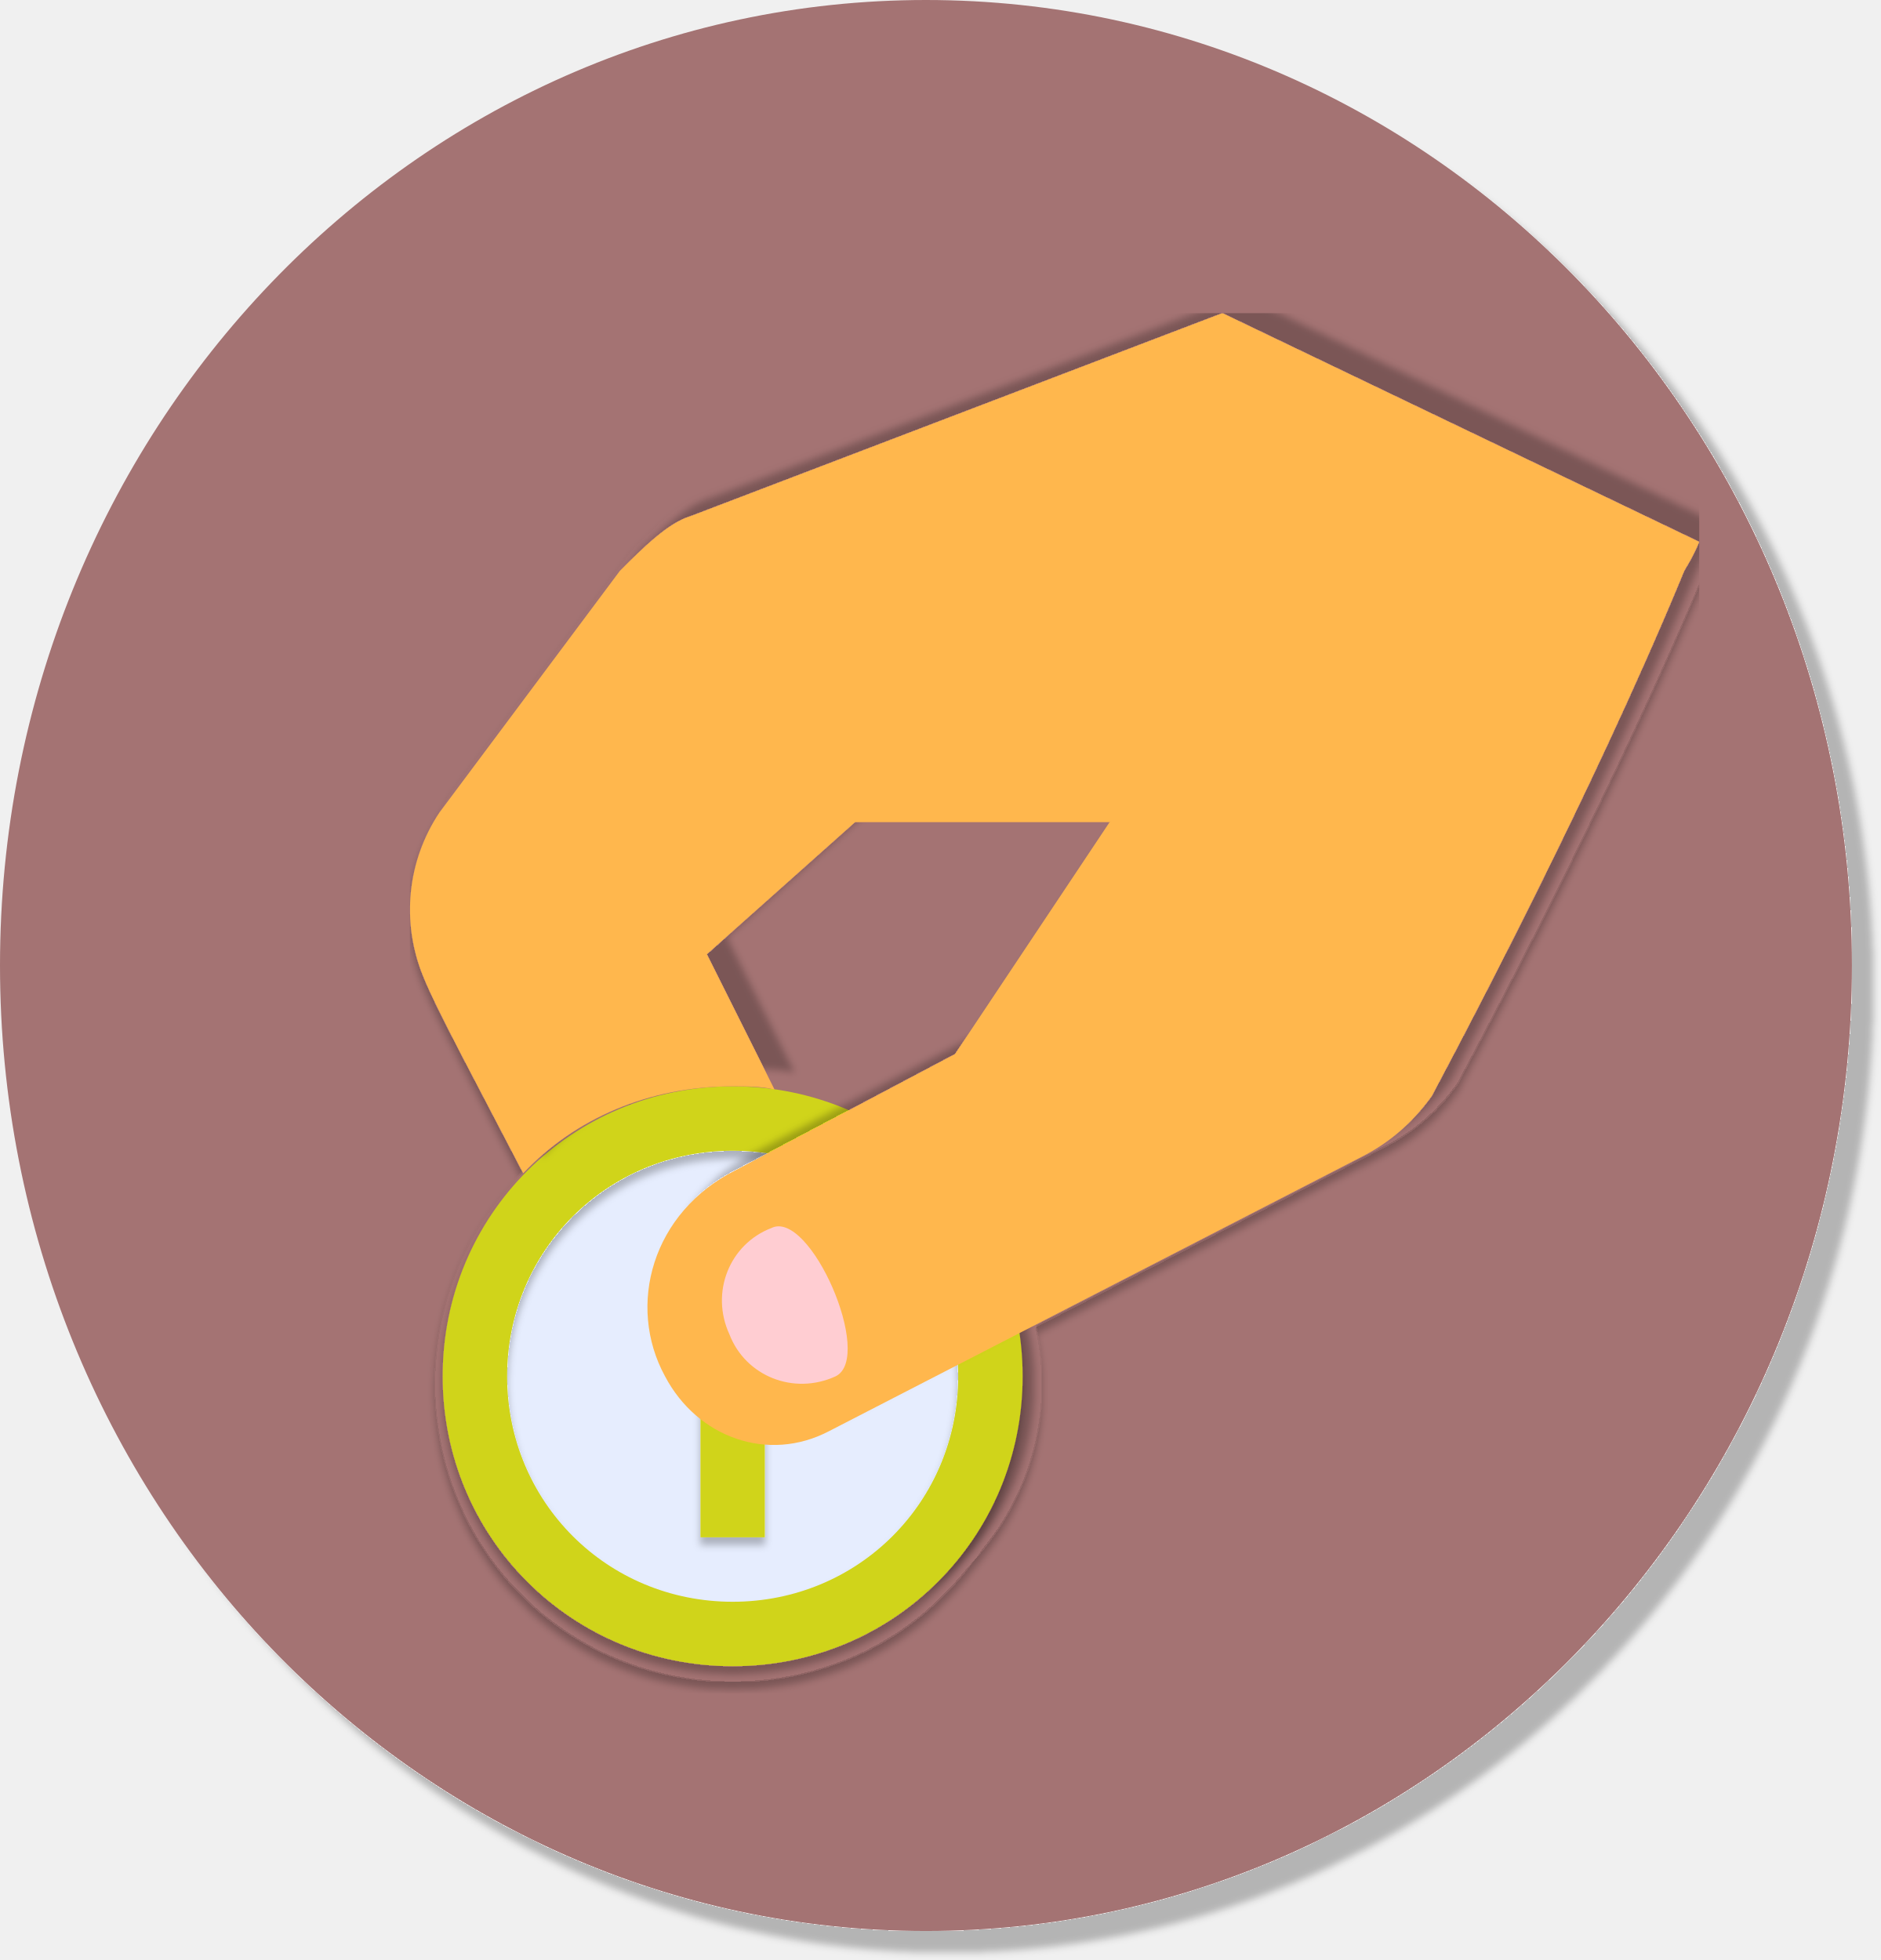
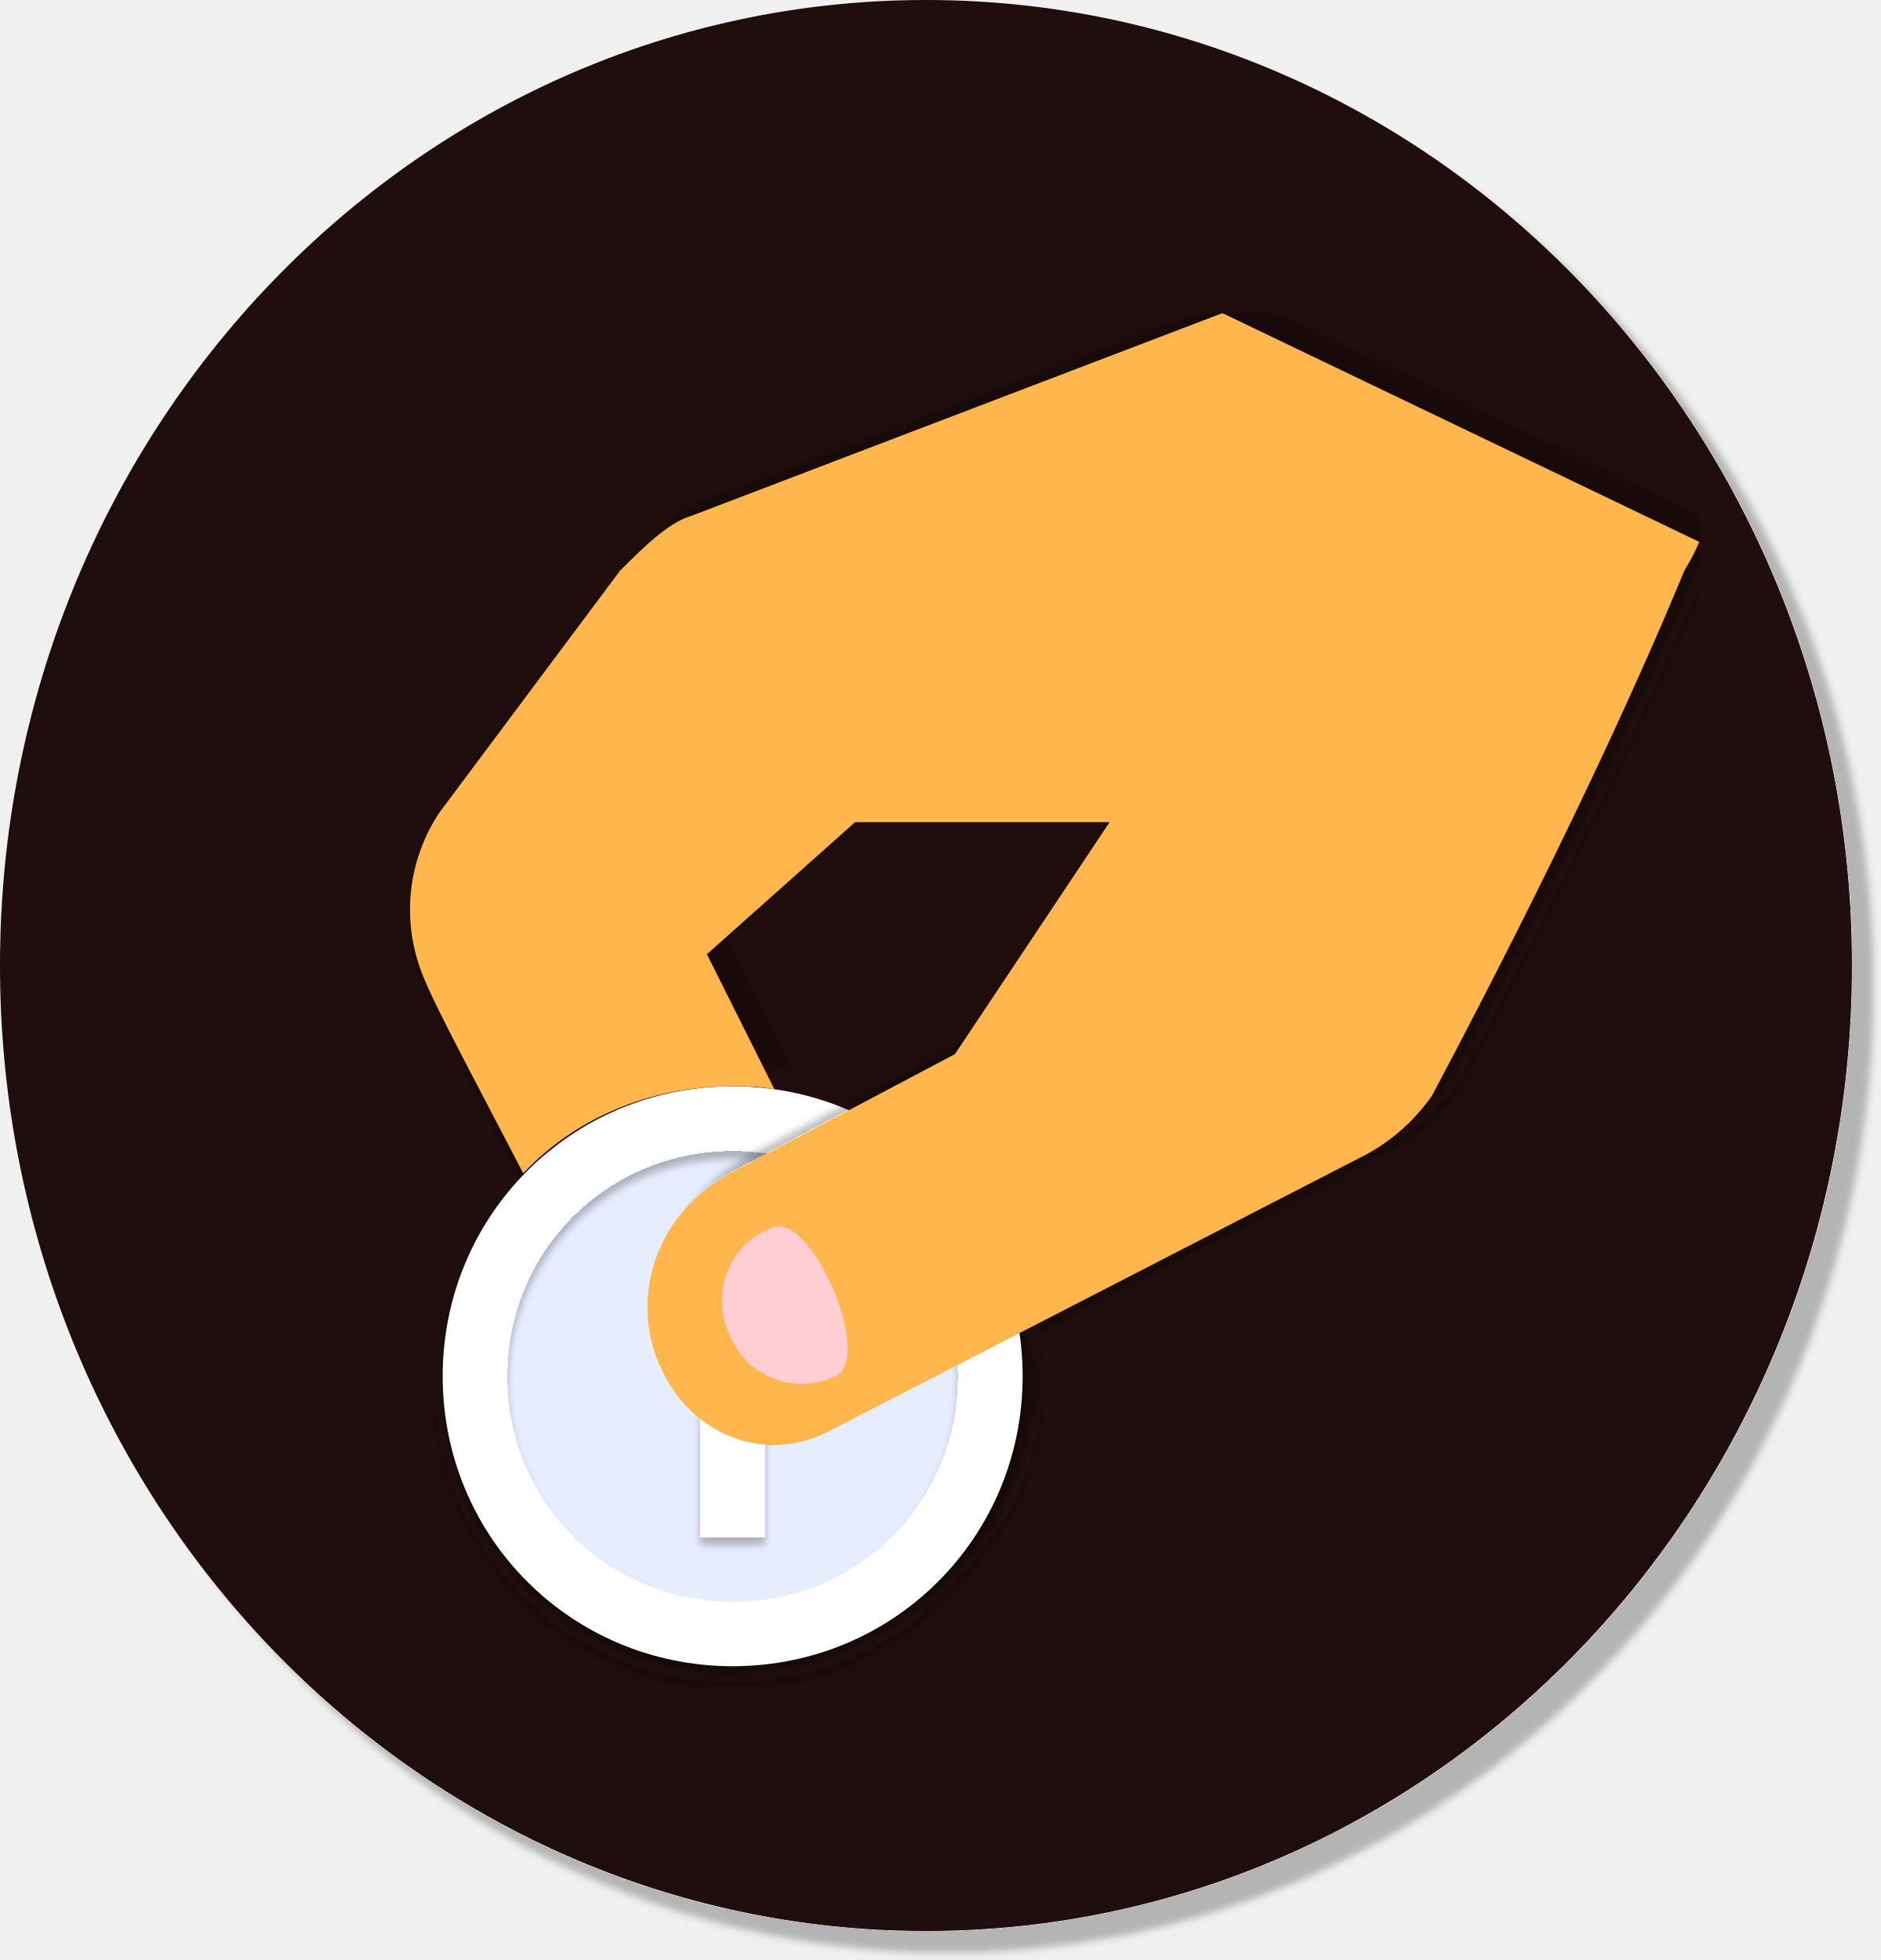
<svg xmlns="http://www.w3.org/2000/svg" width="973" height="1014" viewBox="0 0 973 1014" fill="none">
  <g filter="url(#filter0_d_210_47)">
-     <ellipse cx="479" cy="499.5" rx="479" ry="499.5" fill="#A47373" />
+     <ellipse cx="479" cy="499.5" rx="479" ry="499.5" fill="#200E0E" />
  </g>
  <g clip-path="url(#clip0_210_47)" filter="url(#filter1_d_210_47)">
-     <path d="M324 472.001L409 637.001L567.333 572.001L640.667 360.334L394 373.667L324 472.001Z" fill="#A47373" />
+     <path d="M324 472.001L409 637.001L567.333 572.001L640.667 360.334L394 373.667L324 472.001Z" fill="#200E0E" />
    <g filter="url(#filter2_d_210_47)">
      <path d="M379 842C450.797 842 509 783.797 509 712C509 640.203 450.797 582 379 582C307.203 582 249 640.203 249 712C249 783.797 307.203 842 379 842Z" fill="#E6EDFE" />
    </g>
    <g filter="url(#filter3_d_210_47)">
-       <path d="M379 562C295.667 562 229 628.667 229 712C229 795.333 295.667 862 379 862C462.333 862 529 795.333 529 712C529 628.667 462.333 562 379 562ZM379 828.667C314 828.667 262.333 777 262.333 712C262.333 647 314 595.333 379 595.333C444 595.333 495.667 647 495.667 712C495.667 777 444 828.667 379 828.667Z" fill="#D0D41A" />
-       <path d="M395.665 662H362.332V795.333H395.665V662Z" fill="#D0D41A" />
+       <path d="M379 562C295.667 562 229 628.667 229 712C229 795.333 295.667 862 379 862C462.333 862 529 795.333 529 712C529 628.667 462.333 562 379 562ZM379 828.667C314 828.667 262.333 777 262.333 712C262.333 647 314 595.333 379 595.333C444 595.333 495.667 647 495.667 712C495.667 777 444 828.667 379 828.667Z" fill="white" />
+       <path d="M395.665 662H362.332V795.333H395.665V662Z" fill="white" />
    </g>
    <g filter="url(#filter4_d_210_47)">
      <path d="M344.002 712.001C360.669 743.667 397.336 757.001 429.002 740.334L704.002 598.667C720.669 590.334 732.336 578.667 740.669 567.001C769.002 513.667 834.002 388.667 877.336 280.334L574.002 425.334L494.002 545.334L380.669 605.334C337.336 627.001 324.002 675.334 344.002 712.001Z" fill="#FFB74D" />
      <path d="M632.334 162L357.334 267C345.667 270.333 332.334 283.667 320.667 295.333L227.334 420.333C210.667 445.333 207.334 477 219.001 505.333C225.667 522 247.334 562 270.667 607C297.334 578.667 335.667 562 379.001 562C385.667 562 394.001 562 400.667 563.667L365.667 493.667L442.334 425.333H575.667C575.667 425.333 834.001 388.667 879.001 280.333L632.334 162Z" fill="#FFB74D" />
    </g>
    <path d="M432.333 712C410.666 722 385.666 712 377.333 690.333C367.333 668.666 377.333 643.666 399 635.333C419 625.333 452.333 702 432.333 712Z" fill="#FFCDD2" />
  </g>
  <defs>
    <filter id="filter0_d_210_47" x="0" y="0" width="973" height="1014" filterUnits="userSpaceOnUse" color-interpolation-filters="sRGB">
      <feFlood flood-opacity="0" result="BackgroundImageFix" />
      <feColorMatrix in="SourceAlpha" type="matrix" values="0 0 0 0 0 0 0 0 0 0 0 0 0 0 0 0 0 0 127 0" result="hardAlpha" />
      <feOffset dx="11" dy="11" />
      <feGaussianBlur stdDeviation="2" />
      <feComposite in2="hardAlpha" operator="out" />
      <feColorMatrix type="matrix" values="0 0 0 0 0 0 0 0 0 0 0 0 0 0 0 0 0 0 0.25 0" />
      <feBlend mode="normal" in2="BackgroundImageFix" result="effect1_dropShadow_210_47" />
      <feBlend mode="normal" in="SourceGraphic" in2="effect1_dropShadow_210_47" result="shape" />
    </filter>
    <filter id="filter1_d_210_47" x="208" y="162" width="675" height="722" filterUnits="userSpaceOnUse" color-interpolation-filters="sRGB">
      <feFlood flood-opacity="0" result="BackgroundImageFix" />
      <feColorMatrix in="SourceAlpha" type="matrix" values="0 0 0 0 0 0 0 0 0 0 0 0 0 0 0 0 0 0 127 0" result="hardAlpha" />
      <feOffset dy="4" />
      <feGaussianBlur stdDeviation="2" />
      <feComposite in2="hardAlpha" operator="out" />
      <feColorMatrix type="matrix" values="0 0 0 0 0 0 0 0 0 0 0 0 0 0 0 0 0 0 0.25 0" />
      <feBlend mode="normal" in2="BackgroundImageFix" result="effect1_dropShadow_210_47" />
      <feBlend mode="normal" in="SourceGraphic" in2="effect1_dropShadow_210_47" result="shape" />
    </filter>
    <filter id="filter2_d_210_47" x="249" y="582" width="290" height="268" filterUnits="userSpaceOnUse" color-interpolation-filters="sRGB">
      <feFlood flood-opacity="0" result="BackgroundImageFix" />
      <feColorMatrix in="SourceAlpha" type="matrix" values="0 0 0 0 0 0 0 0 0 0 0 0 0 0 0 0 0 0 127 0" result="hardAlpha" />
      <feOffset dx="26" dy="4" />
      <feGaussianBlur stdDeviation="2" />
      <feComposite in2="hardAlpha" operator="out" />
      <feColorMatrix type="matrix" values="0 0 0 0 0 0 0 0 0 0 0 0 0 0 0 0 0 0 0.25 0" />
      <feBlend mode="normal" in2="BackgroundImageFix" result="effect1_dropShadow_210_47" />
      <feBlend mode="normal" in="SourceGraphic" in2="effect1_dropShadow_210_47" result="shape" />
    </filter>
    <filter id="filter3_d_210_47" x="225" y="562" width="308" height="308" filterUnits="userSpaceOnUse" color-interpolation-filters="sRGB">
      <feFlood flood-opacity="0" result="BackgroundImageFix" />
      <feColorMatrix in="SourceAlpha" type="matrix" values="0 0 0 0 0 0 0 0 0 0 0 0 0 0 0 0 0 0 127 0" result="hardAlpha" />
      <feOffset dy="4" />
      <feGaussianBlur stdDeviation="2" />
      <feComposite in2="hardAlpha" operator="out" />
      <feColorMatrix type="matrix" values="0 0 0 0 0 0 0 0 0 0 0 0 0 0 0 0 0 0 0.25 0" />
      <feBlend mode="normal" in2="BackgroundImageFix" result="effect1_dropShadow_210_47" />
      <feBlend mode="normal" in="SourceGraphic" in2="effect1_dropShadow_210_47" result="shape" />
    </filter>
    <filter id="filter4_d_210_47" x="212.094" y="149" width="680.906" height="598.551" filterUnits="userSpaceOnUse" color-interpolation-filters="sRGB">
      <feFlood flood-opacity="0" result="BackgroundImageFix" />
      <feColorMatrix in="SourceAlpha" type="matrix" values="0 0 0 0 0 0 0 0 0 0 0 0 0 0 0 0 0 0 127 0" result="hardAlpha" />
      <feOffset dx="10" dy="-9" />
      <feGaussianBlur stdDeviation="2" />
      <feComposite in2="hardAlpha" operator="out" />
      <feColorMatrix type="matrix" values="0 0 0 0 0 0 0 0 0 0 0 0 0 0 0 0 0 0 0.25 0" />
      <feBlend mode="normal" in2="BackgroundImageFix" result="effect1_dropShadow_210_47" />
      <feBlend mode="normal" in="SourceGraphic" in2="effect1_dropShadow_210_47" result="shape" />
    </filter>
    <clipPath id="clip0_210_47">
      <rect width="667" height="714" fill="white" transform="translate(212 162)" />
    </clipPath>
  </defs>
</svg>
